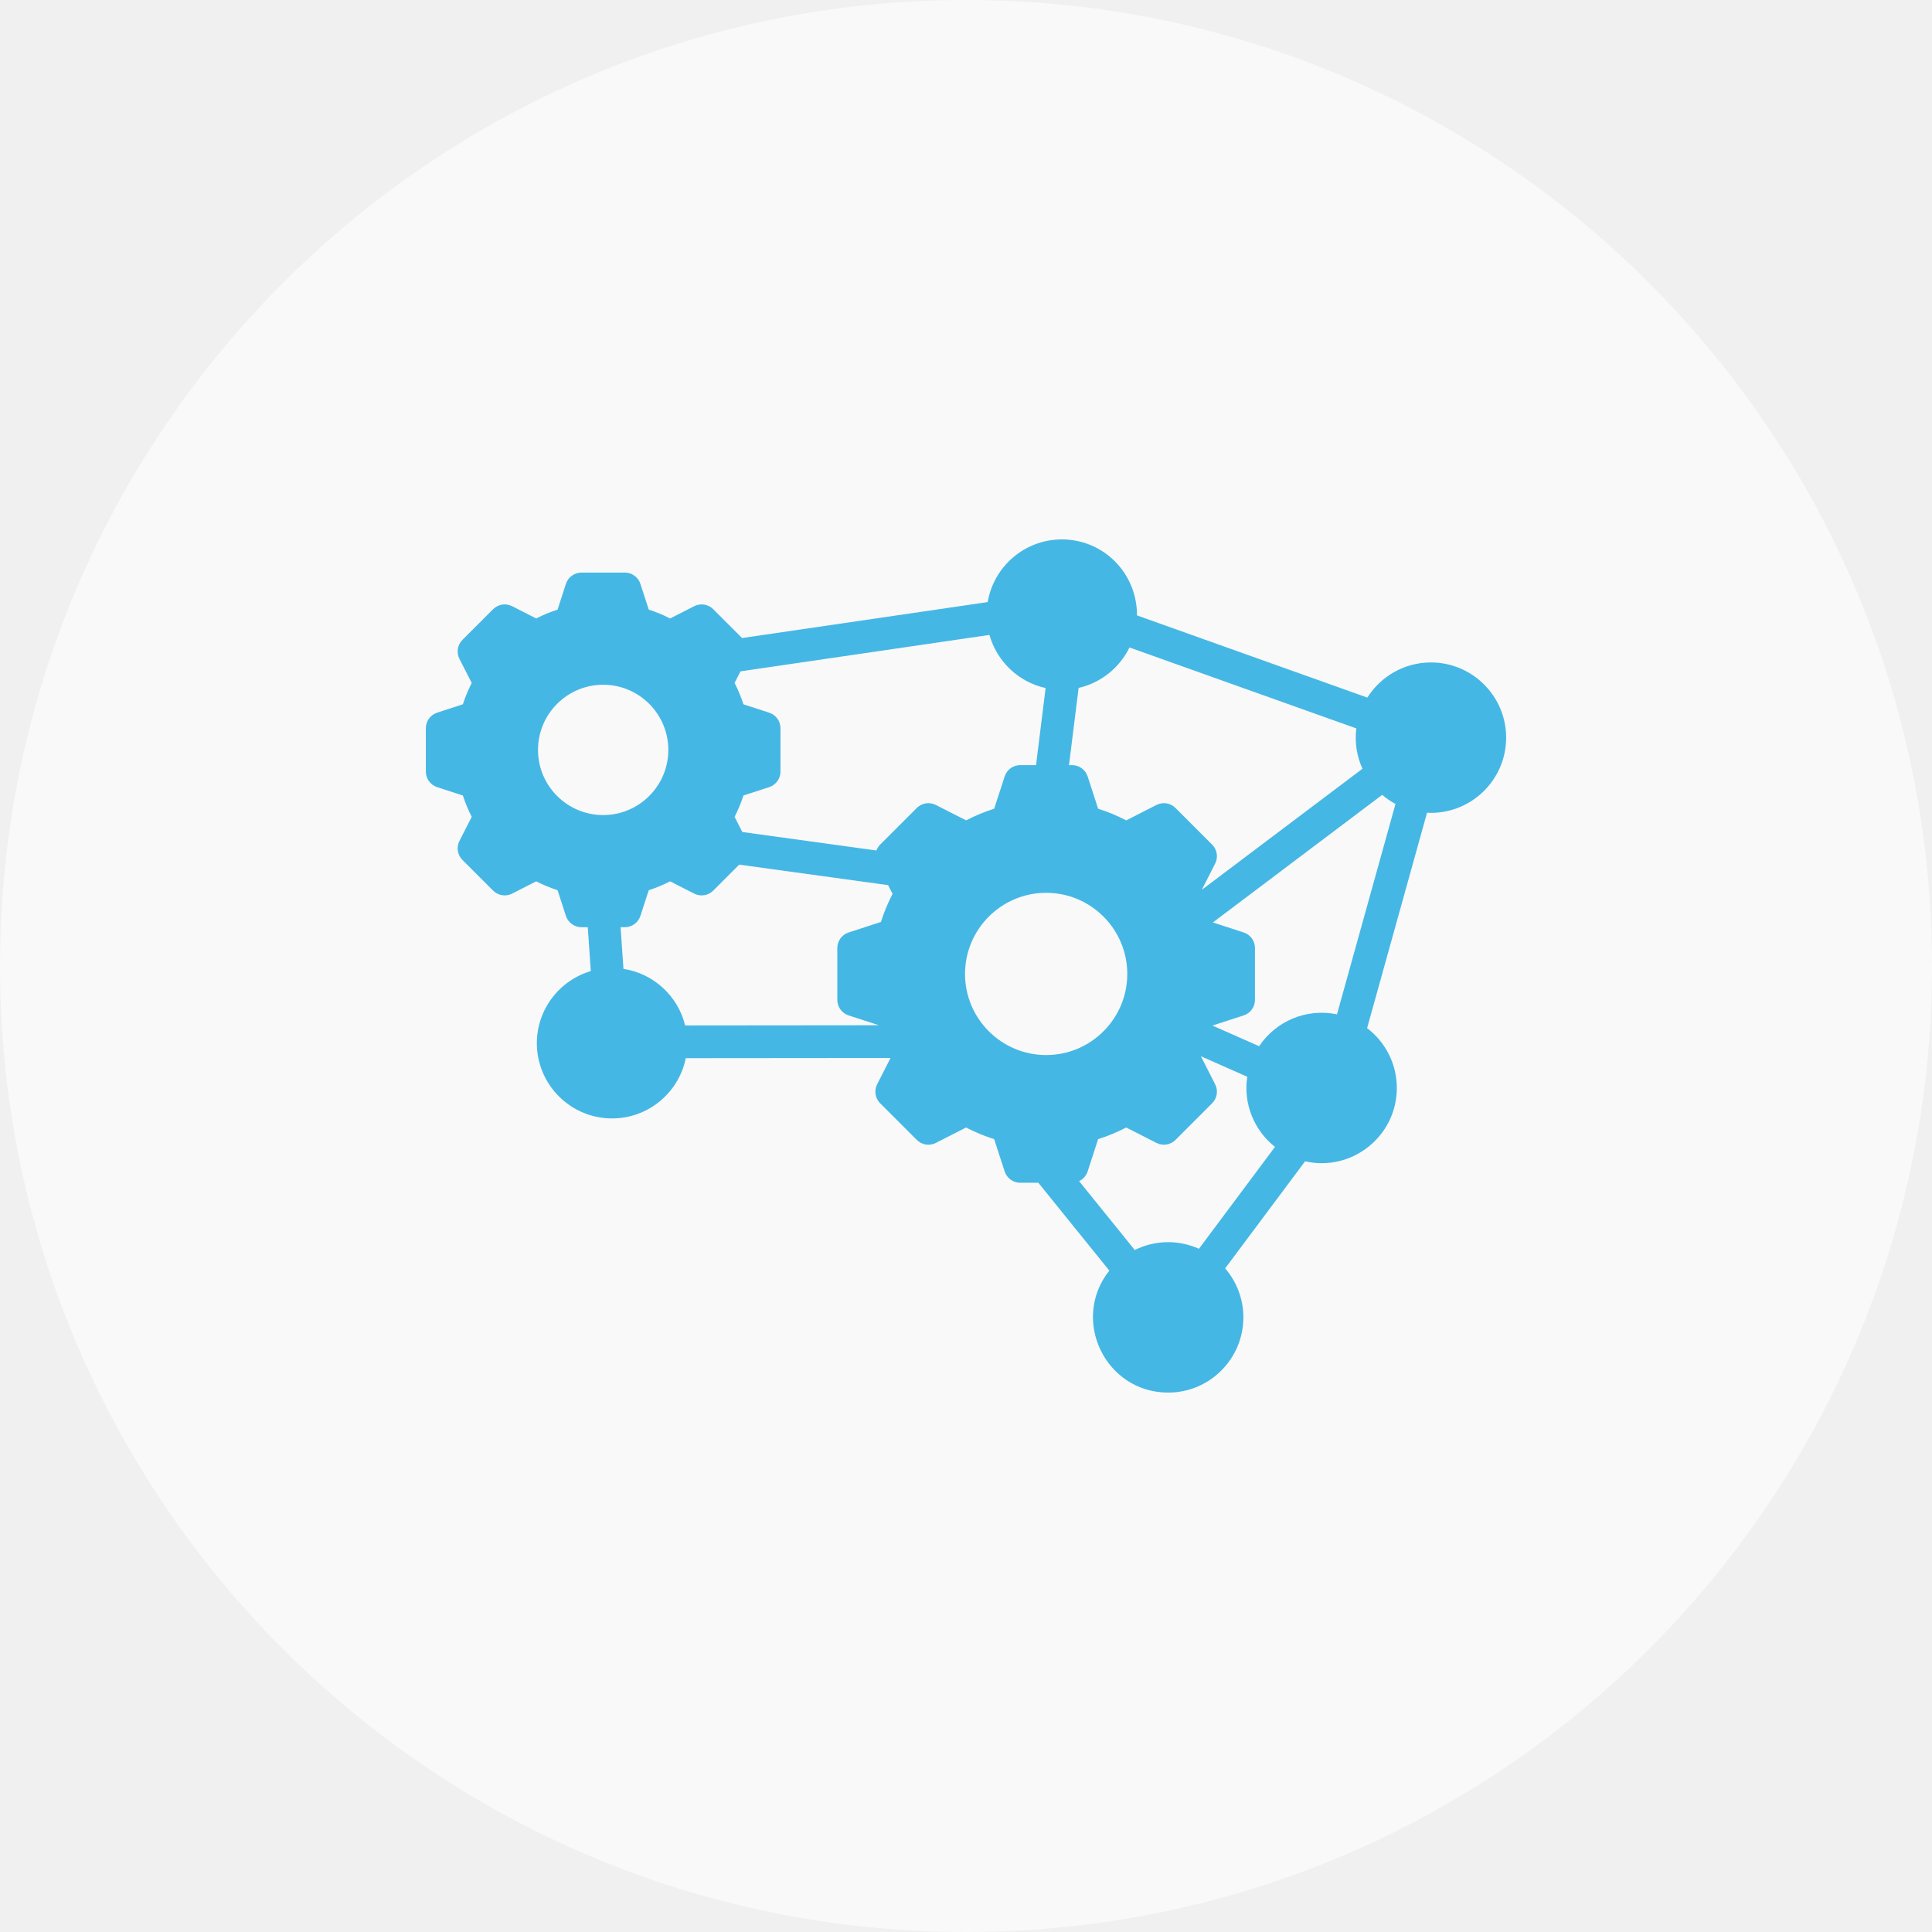
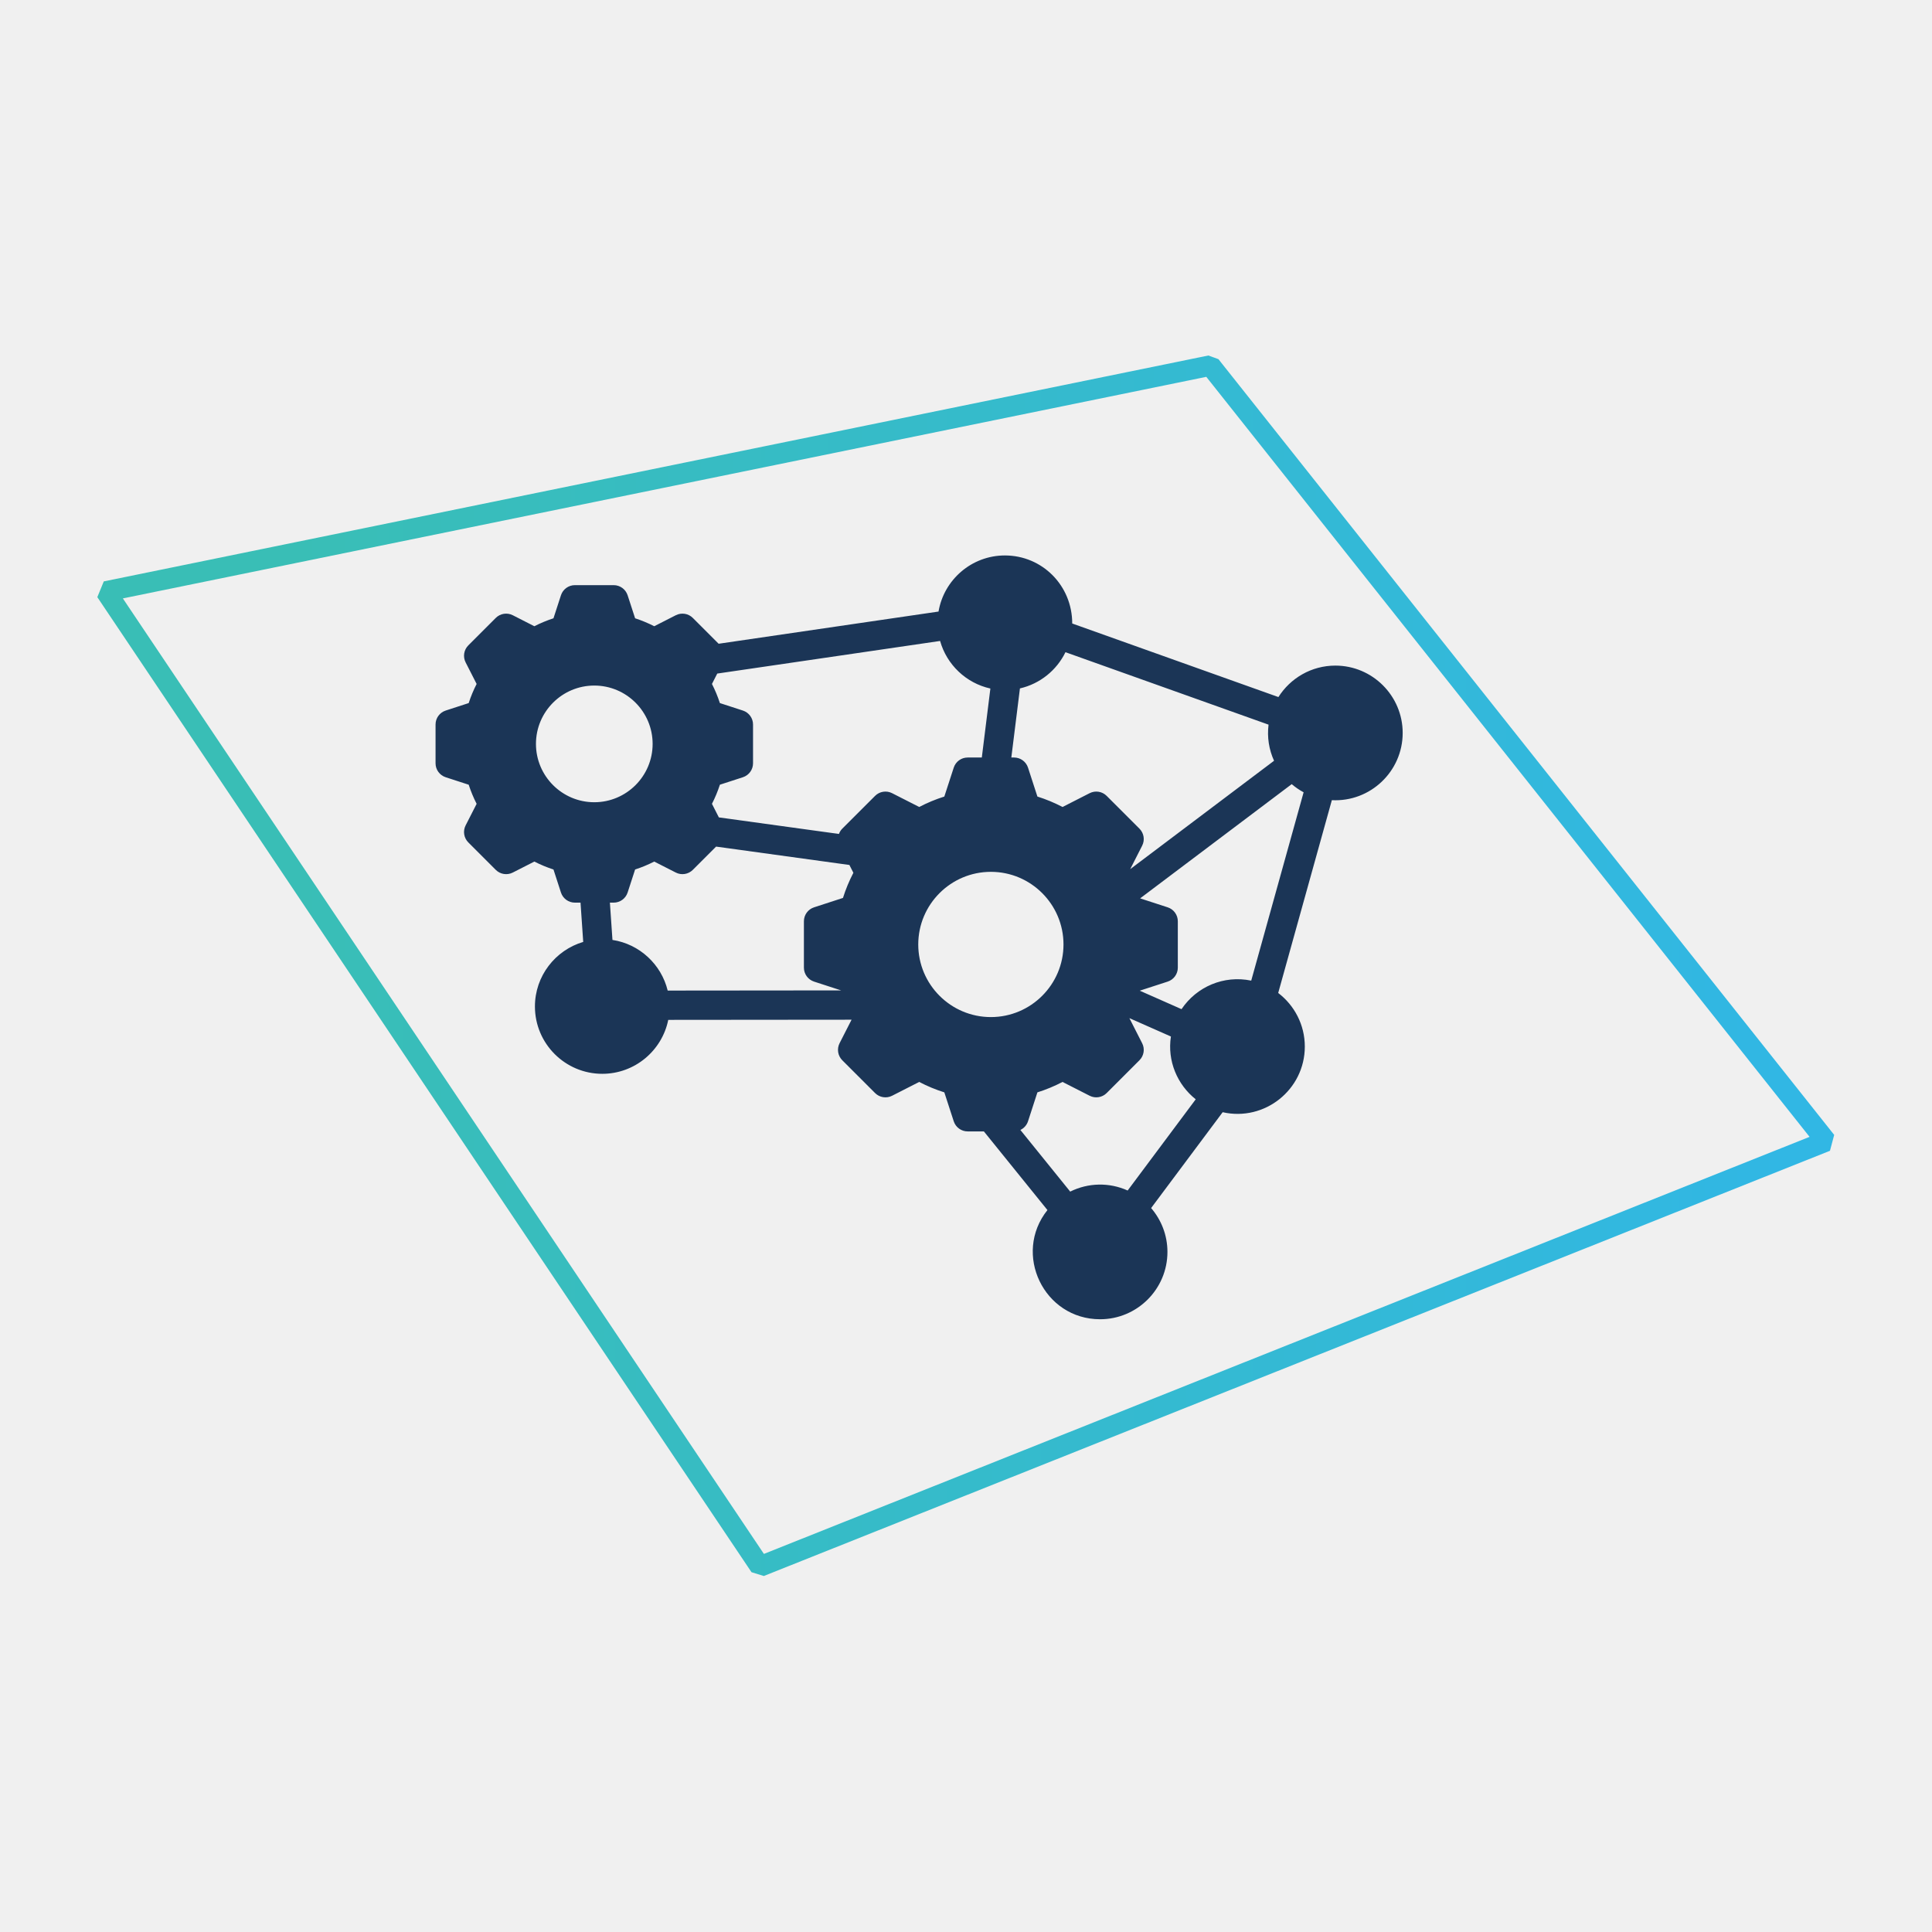
- <svg xmlns="http://www.w3.org/2000/svg" width="100%" height="100%" viewBox="0 0 470 470" version="1.1" xml:space="preserve" style="fill-rule:evenodd;clip-rule:evenodd;stroke-linejoin:round;stroke-miterlimit:2;">
-   <g transform="matrix(1,0,0,1,-685,-611)">
-     <g transform="matrix(1,0,0,1,448,37)">
-       <circle cx="472" cy="809" r="235" style="fill:white;fill-opacity:0.58;" />
+ <svg xmlns="http://www.w3.org/2000/svg" width="100%" height="100%" viewBox="0 0 525 525" version="1.1" xml:space="preserve" style="fill-rule:evenodd;clip-rule:evenodd;stroke-linecap:round;stroke-linejoin:bevel;stroke-miterlimit:1.5;">
+   <g transform="matrix(1,0,0,1,-2513,-2702.09)">
+     <g transform="matrix(1,0,0,1,1177,1518)">
+       <g transform="matrix(1.40374,0,0,1.40374,-1397.09,-2495.12)">
+         <circle cx="2134" cy="2808" r="187" style="fill:rgb(199,223,255);fill-opacity:0;" />
+       </g>
    </g>
-     <g transform="matrix(3.2225,0,0,3.2225,765.32,691.32)">
-       <path d="M83.099,25.084C81.079,25.084 79.305,26.145 78.298,27.737L60.911,21.534C60.911,18.318 58.37,15.796 55.235,15.796C52.427,15.796 50.09,17.846 49.637,20.527L31.094,23.241L28.917,21.064C28.539,20.686 27.96,20.594 27.483,20.837L25.664,21.764C25.143,21.499 24.605,21.275 24.051,21.095L23.42,19.154C23.254,18.645 22.78,18.3 22.245,18.3L18.973,18.3C18.438,18.3 17.963,18.645 17.797,19.154L17.167,21.095C16.613,21.275 16.074,21.499 15.554,21.764L13.735,20.837C13.259,20.594 12.679,20.686 12.301,21.064L9.987,23.378C9.608,23.756 9.516,24.336 9.759,24.813L10.687,26.632C10.421,27.152 10.197,27.69 10.018,28.244L8.077,28.875C7.568,29.041 7.223,29.515 7.223,30.05L7.223,33.323C7.223,33.858 7.568,34.332 8.077,34.498L10.018,35.129C10.198,35.682 10.421,36.221 10.687,36.741L9.759,38.56C9.516,39.037 9.608,39.616 9.987,39.995L12.301,42.309C12.679,42.687 13.259,42.779 13.735,42.536L15.554,41.609C16.074,41.874 16.613,42.098 17.167,42.278L17.797,44.219C17.963,44.728 18.438,45.072 18.973,45.072L19.448,45.072L19.675,48.385C17.325,49.079 15.603,51.256 15.603,53.829C15.603,56.96 18.151,59.507 21.282,59.507C24.026,59.507 26.321,57.55 26.846,54.958L42.304,54.944L41.292,56.928C41.051,57.405 41.142,57.985 41.52,58.363L44.287,61.13C44.665,61.508 45.245,61.6 45.721,61.357L48.008,60.192C48.688,60.548 49.397,60.842 50.126,61.071L50.919,63.51C51.085,64.019 51.558,64.364 52.093,64.364L53.461,64.364L58.821,70.996C55.877,74.69 58.512,80.204 63.262,80.204C66.393,80.204 68.94,77.656 68.94,74.526C68.94,73.114 68.42,71.822 67.564,70.827L73.597,62.745C77.138,63.545 80.524,60.845 80.524,57.208C80.524,55.366 79.642,53.728 78.28,52.69L82.804,36.432C86.051,36.599 88.777,34.006 88.777,30.762C88.777,27.631 86.229,25.084 83.099,25.084ZM56.501,27.008C58.193,26.621 59.598,25.478 60.341,23.954L77.466,30.064C77.336,31.125 77.499,32.162 77.93,33.109L65.801,42.248L66.808,40.27C67.052,39.793 66.959,39.214 66.581,38.835L63.814,36.069C63.436,35.69 62.857,35.599 62.38,35.842L60.094,37.007C59.414,36.651 58.705,36.357 57.975,36.127L57.183,33.689C57.016,33.179 56.542,32.835 56.006,32.835L55.776,32.835L56.501,27.008ZM20.609,36.606C17.896,36.606 15.69,34.399 15.69,31.687C15.69,28.974 17.896,26.767 20.609,26.767C23.322,26.767 25.528,28.974 25.528,31.687C25.528,34.399 23.322,36.606 20.609,36.606ZM41.579,44.675L39.141,45.468C38.631,45.633 38.285,46.107 38.285,46.643L38.285,50.556C38.285,51.091 38.631,51.565 39.141,51.731L41.424,52.473L26.798,52.487C26.259,50.275 24.422,48.565 22.141,48.217L21.925,45.072L22.245,45.072C22.78,45.072 23.254,44.728 23.42,44.219L24.051,42.277C24.605,42.098 25.143,41.874 25.663,41.609L27.483,42.536C27.959,42.779 28.539,42.687 28.917,42.309L30.879,40.347L42.121,41.896L42.457,42.556C42.103,43.236 41.808,43.945 41.579,44.675ZM44.287,36.069L41.52,38.835C41.391,38.964 41.299,39.117 41.238,39.28L31.114,37.885L30.531,36.741C30.796,36.221 31.021,35.682 31.2,35.128L33.14,34.498C33.65,34.332 33.995,33.858 33.995,33.323L33.995,30.05C33.995,29.515 33.65,29.041 33.14,28.875L31.199,28.244C31.02,27.69 30.796,27.152 30.531,26.632L30.978,25.756L49.769,23.006C50.331,25.008 51.965,26.566 54.009,27.017L53.287,32.835L52.093,32.835C51.558,32.835 51.085,33.179 50.919,33.689L50.126,36.127C49.397,36.357 48.688,36.651 48.008,37.006L45.721,35.842C45.245,35.599 44.665,35.69 44.287,36.069ZM47.927,48.6C47.927,45.222 50.673,42.475 54.051,42.475C57.429,42.475 60.175,45.222 60.175,48.6C60.175,51.976 57.429,54.723 54.051,54.723C50.673,54.723 47.927,51.976 47.927,48.6ZM65.585,69.348C64.036,68.649 62.258,68.685 60.741,69.44L56.539,64.241C56.836,64.098 57.076,63.84 57.183,63.51L57.975,61.071C58.705,60.841 59.414,60.547 60.094,60.192L62.38,61.357C62.857,61.6 63.436,61.508 63.814,61.13L66.581,58.363C66.959,57.985 67.052,57.405 66.808,56.928L65.731,54.813L69.233,56.361C68.915,58.42 69.771,60.423 71.325,61.657L65.585,69.348ZM76.005,51.649C73.693,51.169 71.395,52.164 70.128,54.055L66.604,52.497L68.962,51.731C69.47,51.565 69.815,51.091 69.815,50.556L69.815,46.643C69.815,46.107 69.47,45.633 68.962,45.468L66.637,44.712L79.419,35.081C79.728,35.344 80.064,35.575 80.423,35.768L76.005,51.649Z" style="fill:rgb(69,183,229);" />
+     <g transform="matrix(1,0,0,1,1177,1518)">
+       <g transform="matrix(1,0,0,1,95.7601,592.806)">
+         <g transform="matrix(1,0,0,1,1018,37)">
+           <path d="M551.155,653.615L718.48,864.411L428.764,979.961L251,715L551.155,653.615Z" style="fill:none;stroke:url(#_Linear1);stroke-width:5.57px;" />
+         </g>
+         <g transform="matrix(3.2225,0,0,3.2225,1335.32,691.32)">
+           <path d="M83.099,25.084C81.079,25.084 79.305,26.145 78.298,27.737L60.911,21.534C60.911,18.318 58.37,15.796 55.235,15.796C52.427,15.796 50.09,17.846 49.637,20.527L31.094,23.241L28.917,21.064C28.539,20.686 27.96,20.594 27.483,20.837L25.664,21.764C25.143,21.499 24.605,21.275 24.051,21.095L23.42,19.154C23.254,18.645 22.78,18.3 22.245,18.3L18.973,18.3C18.438,18.3 17.963,18.645 17.797,19.154L17.167,21.095C16.613,21.275 16.074,21.499 15.554,21.764L13.735,20.837C13.259,20.594 12.679,20.686 12.301,21.064L9.987,23.378C9.608,23.756 9.516,24.336 9.759,24.813L10.687,26.632C10.421,27.152 10.197,27.69 10.018,28.244L8.077,28.875C7.568,29.041 7.223,29.515 7.223,30.05L7.223,33.323C7.223,33.858 7.568,34.332 8.077,34.498L10.018,35.129C10.198,35.682 10.421,36.221 10.687,36.741L9.759,38.56C9.516,39.037 9.608,39.616 9.987,39.995L12.301,42.309C12.679,42.687 13.259,42.779 13.735,42.536L15.554,41.609C16.074,41.874 16.613,42.098 17.167,42.278L17.797,44.219C17.963,44.728 18.438,45.072 18.973,45.072L19.448,45.072L19.675,48.385C17.325,49.079 15.603,51.256 15.603,53.829C15.603,56.96 18.151,59.507 21.282,59.507C24.026,59.507 26.321,57.55 26.846,54.958L42.304,54.944L41.292,56.928C41.051,57.405 41.142,57.985 41.52,58.363L44.287,61.13C44.665,61.508 45.245,61.6 45.721,61.357L48.008,60.192C48.688,60.548 49.397,60.842 50.126,61.071L50.919,63.51C51.085,64.019 51.558,64.364 52.093,64.364L53.461,64.364L58.821,70.996C55.877,74.69 58.512,80.204 63.262,80.204C66.393,80.204 68.94,77.656 68.94,74.526C68.94,73.114 68.42,71.822 67.564,70.827L73.597,62.745C77.138,63.545 80.524,60.845 80.524,57.208C80.524,55.366 79.642,53.728 78.28,52.69L82.804,36.432C86.051,36.599 88.777,34.006 88.777,30.762C88.777,27.631 86.229,25.084 83.099,25.084ZM56.501,27.008C58.193,26.621 59.598,25.478 60.341,23.954L77.466,30.064C77.336,31.125 77.499,32.162 77.93,33.109L65.801,42.248L66.808,40.27C67.052,39.793 66.959,39.214 66.581,38.835L63.814,36.069C63.436,35.69 62.857,35.599 62.38,35.842L60.094,37.007C59.414,36.651 58.705,36.357 57.975,36.127L57.183,33.689C57.016,33.179 56.542,32.835 56.006,32.835L55.776,32.835L56.501,27.008ZM20.609,36.606C17.896,36.606 15.69,34.399 15.69,31.687C15.69,28.974 17.896,26.767 20.609,26.767C23.322,26.767 25.528,28.974 25.528,31.687C25.528,34.399 23.322,36.606 20.609,36.606ZM41.579,44.675L39.141,45.468C38.631,45.633 38.285,46.107 38.285,46.643L38.285,50.556C38.285,51.091 38.631,51.565 39.141,51.731L41.424,52.473L26.798,52.487C26.259,50.275 24.422,48.565 22.141,48.217L21.925,45.072L22.245,45.072C22.78,45.072 23.254,44.728 23.42,44.219L24.051,42.277C24.605,42.098 25.143,41.874 25.663,41.609L27.483,42.536C27.959,42.779 28.539,42.687 28.917,42.309L30.879,40.347L42.121,41.896L42.457,42.556C42.103,43.236 41.808,43.945 41.579,44.675ZM44.287,36.069L41.52,38.835C41.391,38.964 41.299,39.117 41.238,39.28L31.114,37.885L30.531,36.741C30.796,36.221 31.021,35.682 31.2,35.128L33.14,34.498C33.65,34.332 33.995,33.858 33.995,33.323L33.995,30.05C33.995,29.515 33.65,29.041 33.14,28.875L31.199,28.244C31.02,27.69 30.796,27.152 30.531,26.632L30.978,25.756L49.769,23.006C50.331,25.008 51.965,26.566 54.009,27.017L53.287,32.835L52.093,32.835C51.558,32.835 51.085,33.179 50.919,33.689L50.126,36.127C49.397,36.357 48.688,36.651 48.008,37.006L45.721,35.842C45.245,35.599 44.665,35.69 44.287,36.069ZM47.927,48.6C47.927,45.222 50.673,42.475 54.051,42.475C57.429,42.475 60.175,45.222 60.175,48.6C60.175,51.976 57.429,54.723 54.051,54.723C50.673,54.723 47.927,51.976 47.927,48.6ZM65.585,69.348C64.036,68.649 62.258,68.685 60.741,69.44L56.539,64.241C56.836,64.098 57.076,63.84 57.183,63.51L57.975,61.071C58.705,60.841 59.414,60.547 60.094,60.192L62.38,61.357C62.857,61.6 63.436,61.508 63.814,61.13L66.581,58.363C66.959,57.985 67.052,57.405 66.808,56.928L65.731,54.813L69.233,56.361C68.915,58.42 69.771,60.423 71.325,61.657L65.585,69.348ZM76.005,51.649C73.693,51.169 71.395,52.164 70.128,54.055L66.604,52.497L68.962,51.731C69.47,51.565 69.815,51.091 69.815,50.556L69.815,46.643C69.815,46.107 69.47,45.633 68.962,45.468L66.637,44.712L79.419,35.081C79.728,35.344 80.064,35.575 80.423,35.768L76.005,51.649Z" style="fill:rgb(27,53,86);" />
+         </g>
+       </g>
    </g>
  </g>
+   <defs>
+     <linearGradient id="_Linear1" x1="0" y1="0" x2="1" y2="0" gradientUnits="userSpaceOnUse" gradientTransform="matrix(410.325,0,0,326.347,300.155,816.788)">
+       <stop offset="0" style="stop-color:rgb(57,190,182);stop-opacity:1" />
+       <stop offset="1" style="stop-color:rgb(49,183,228);stop-opacity:1" />
+     </linearGradient>
+   </defs>
</svg>
